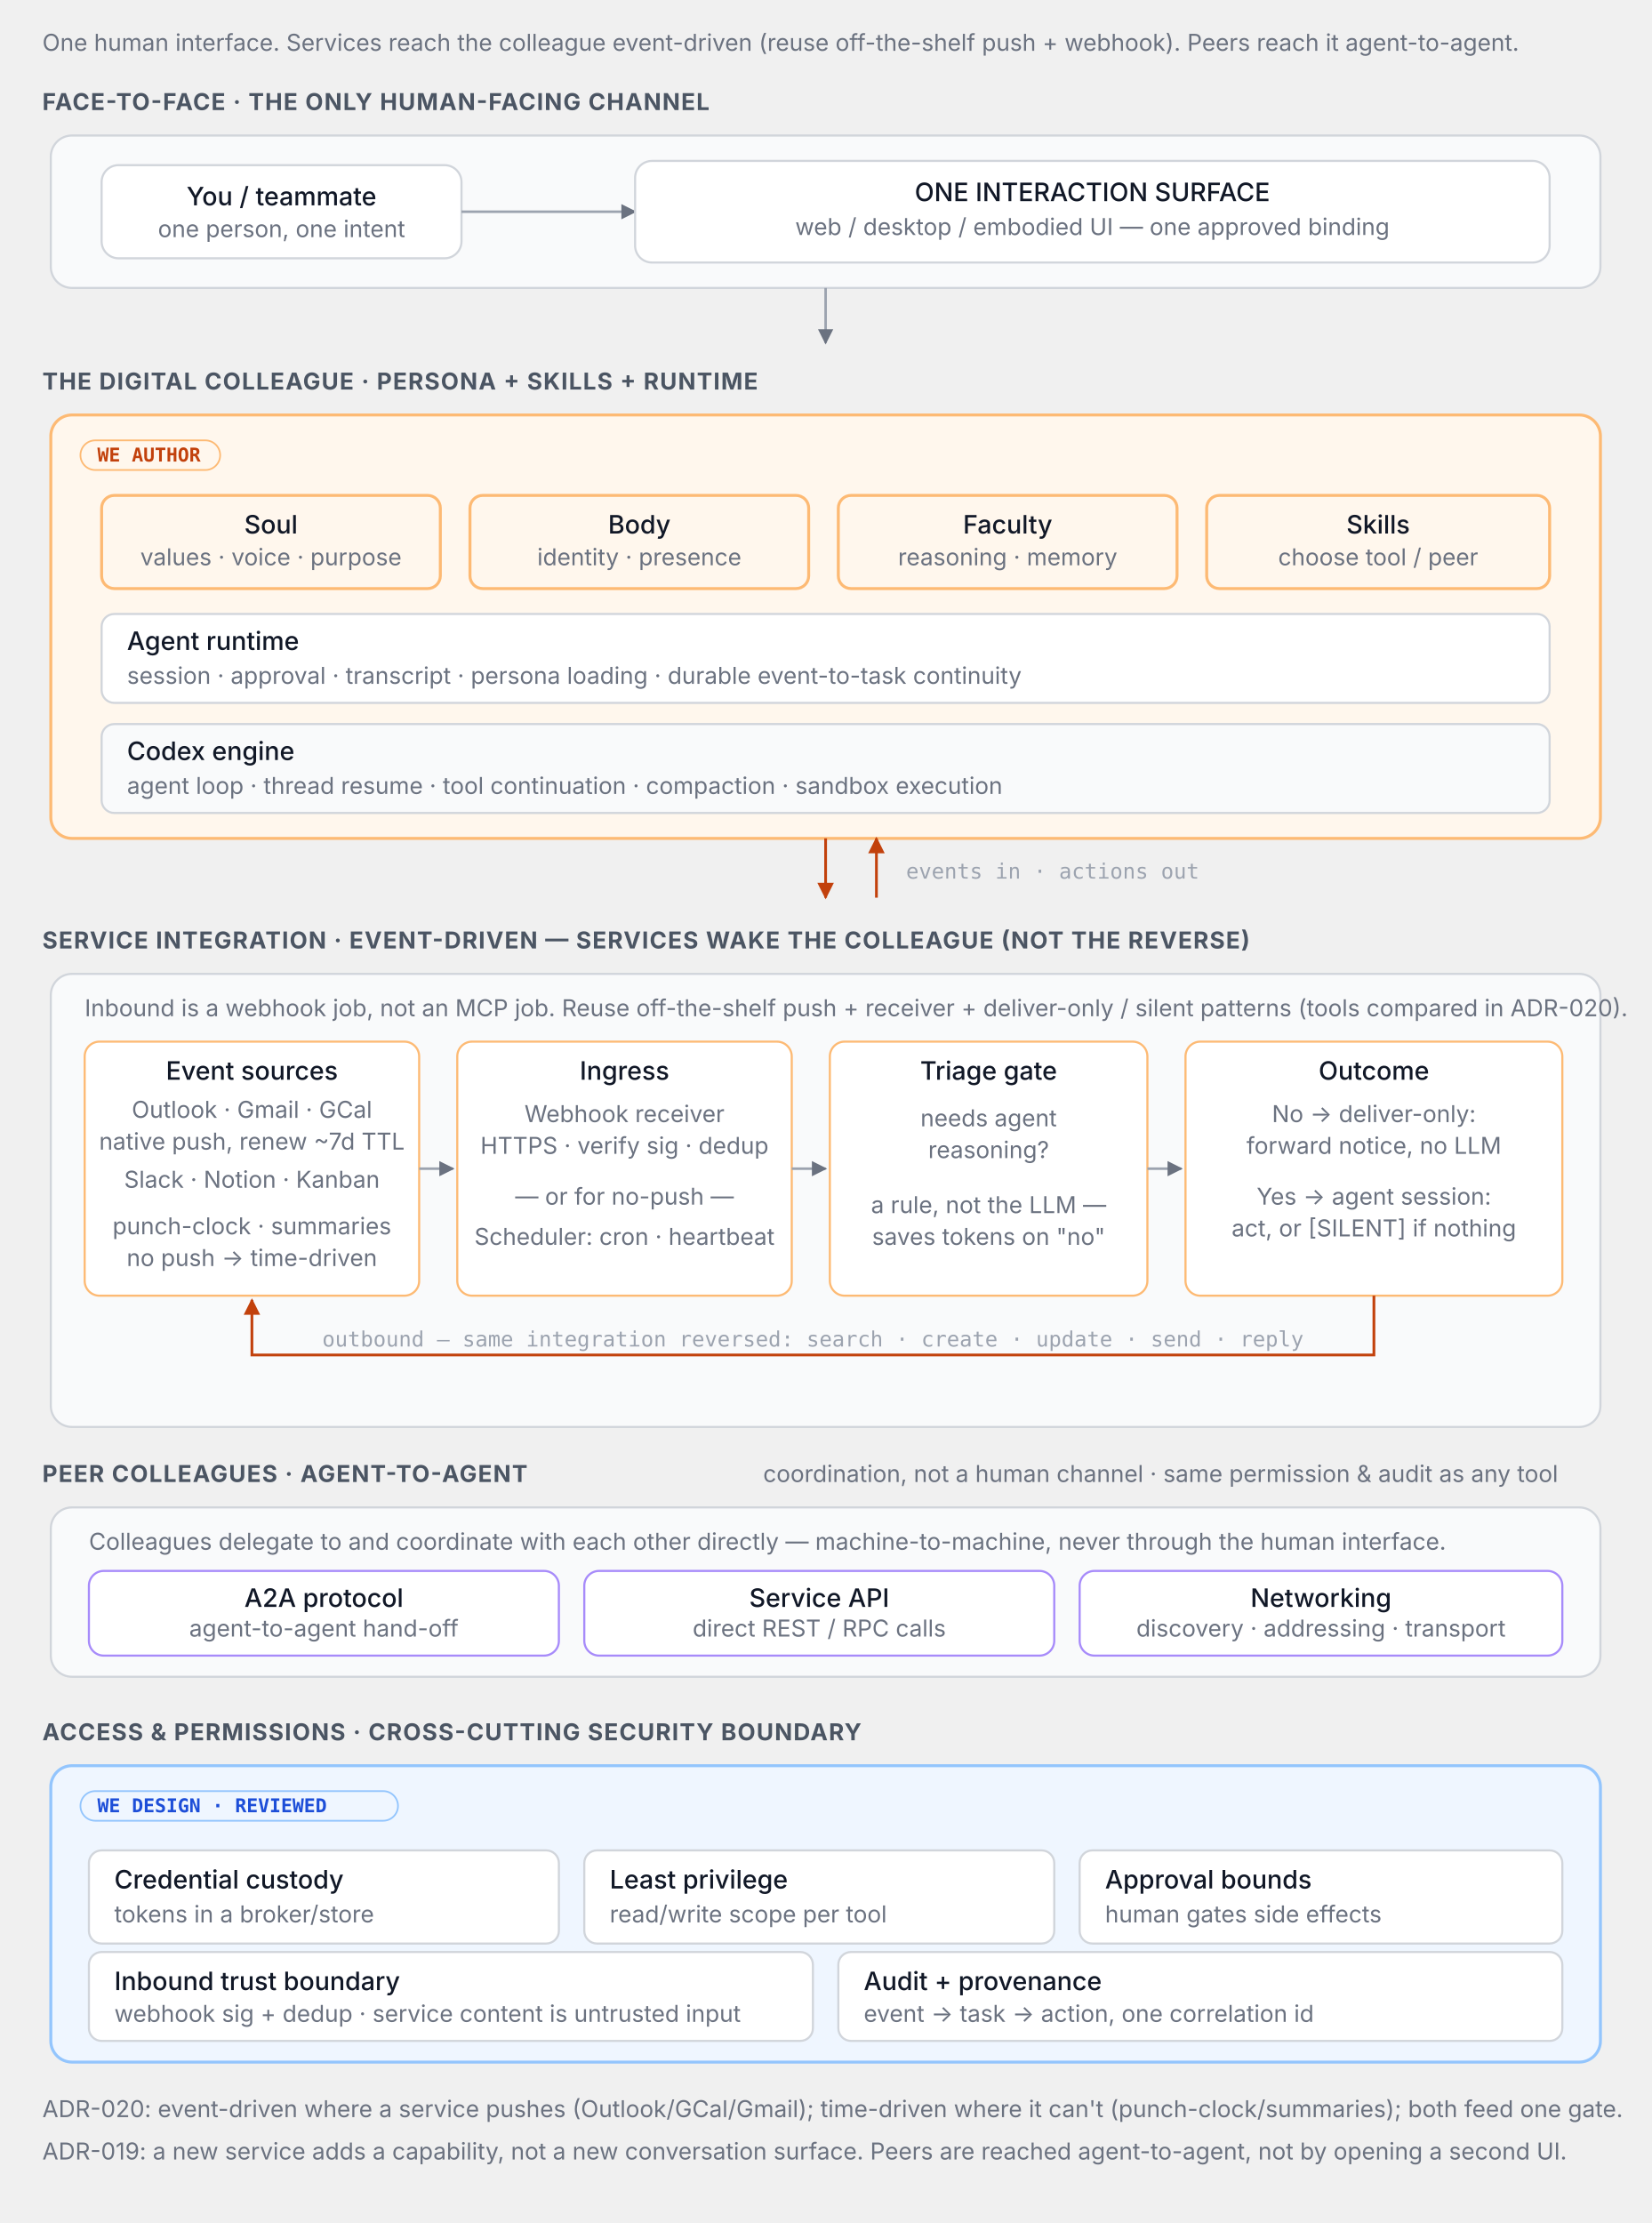
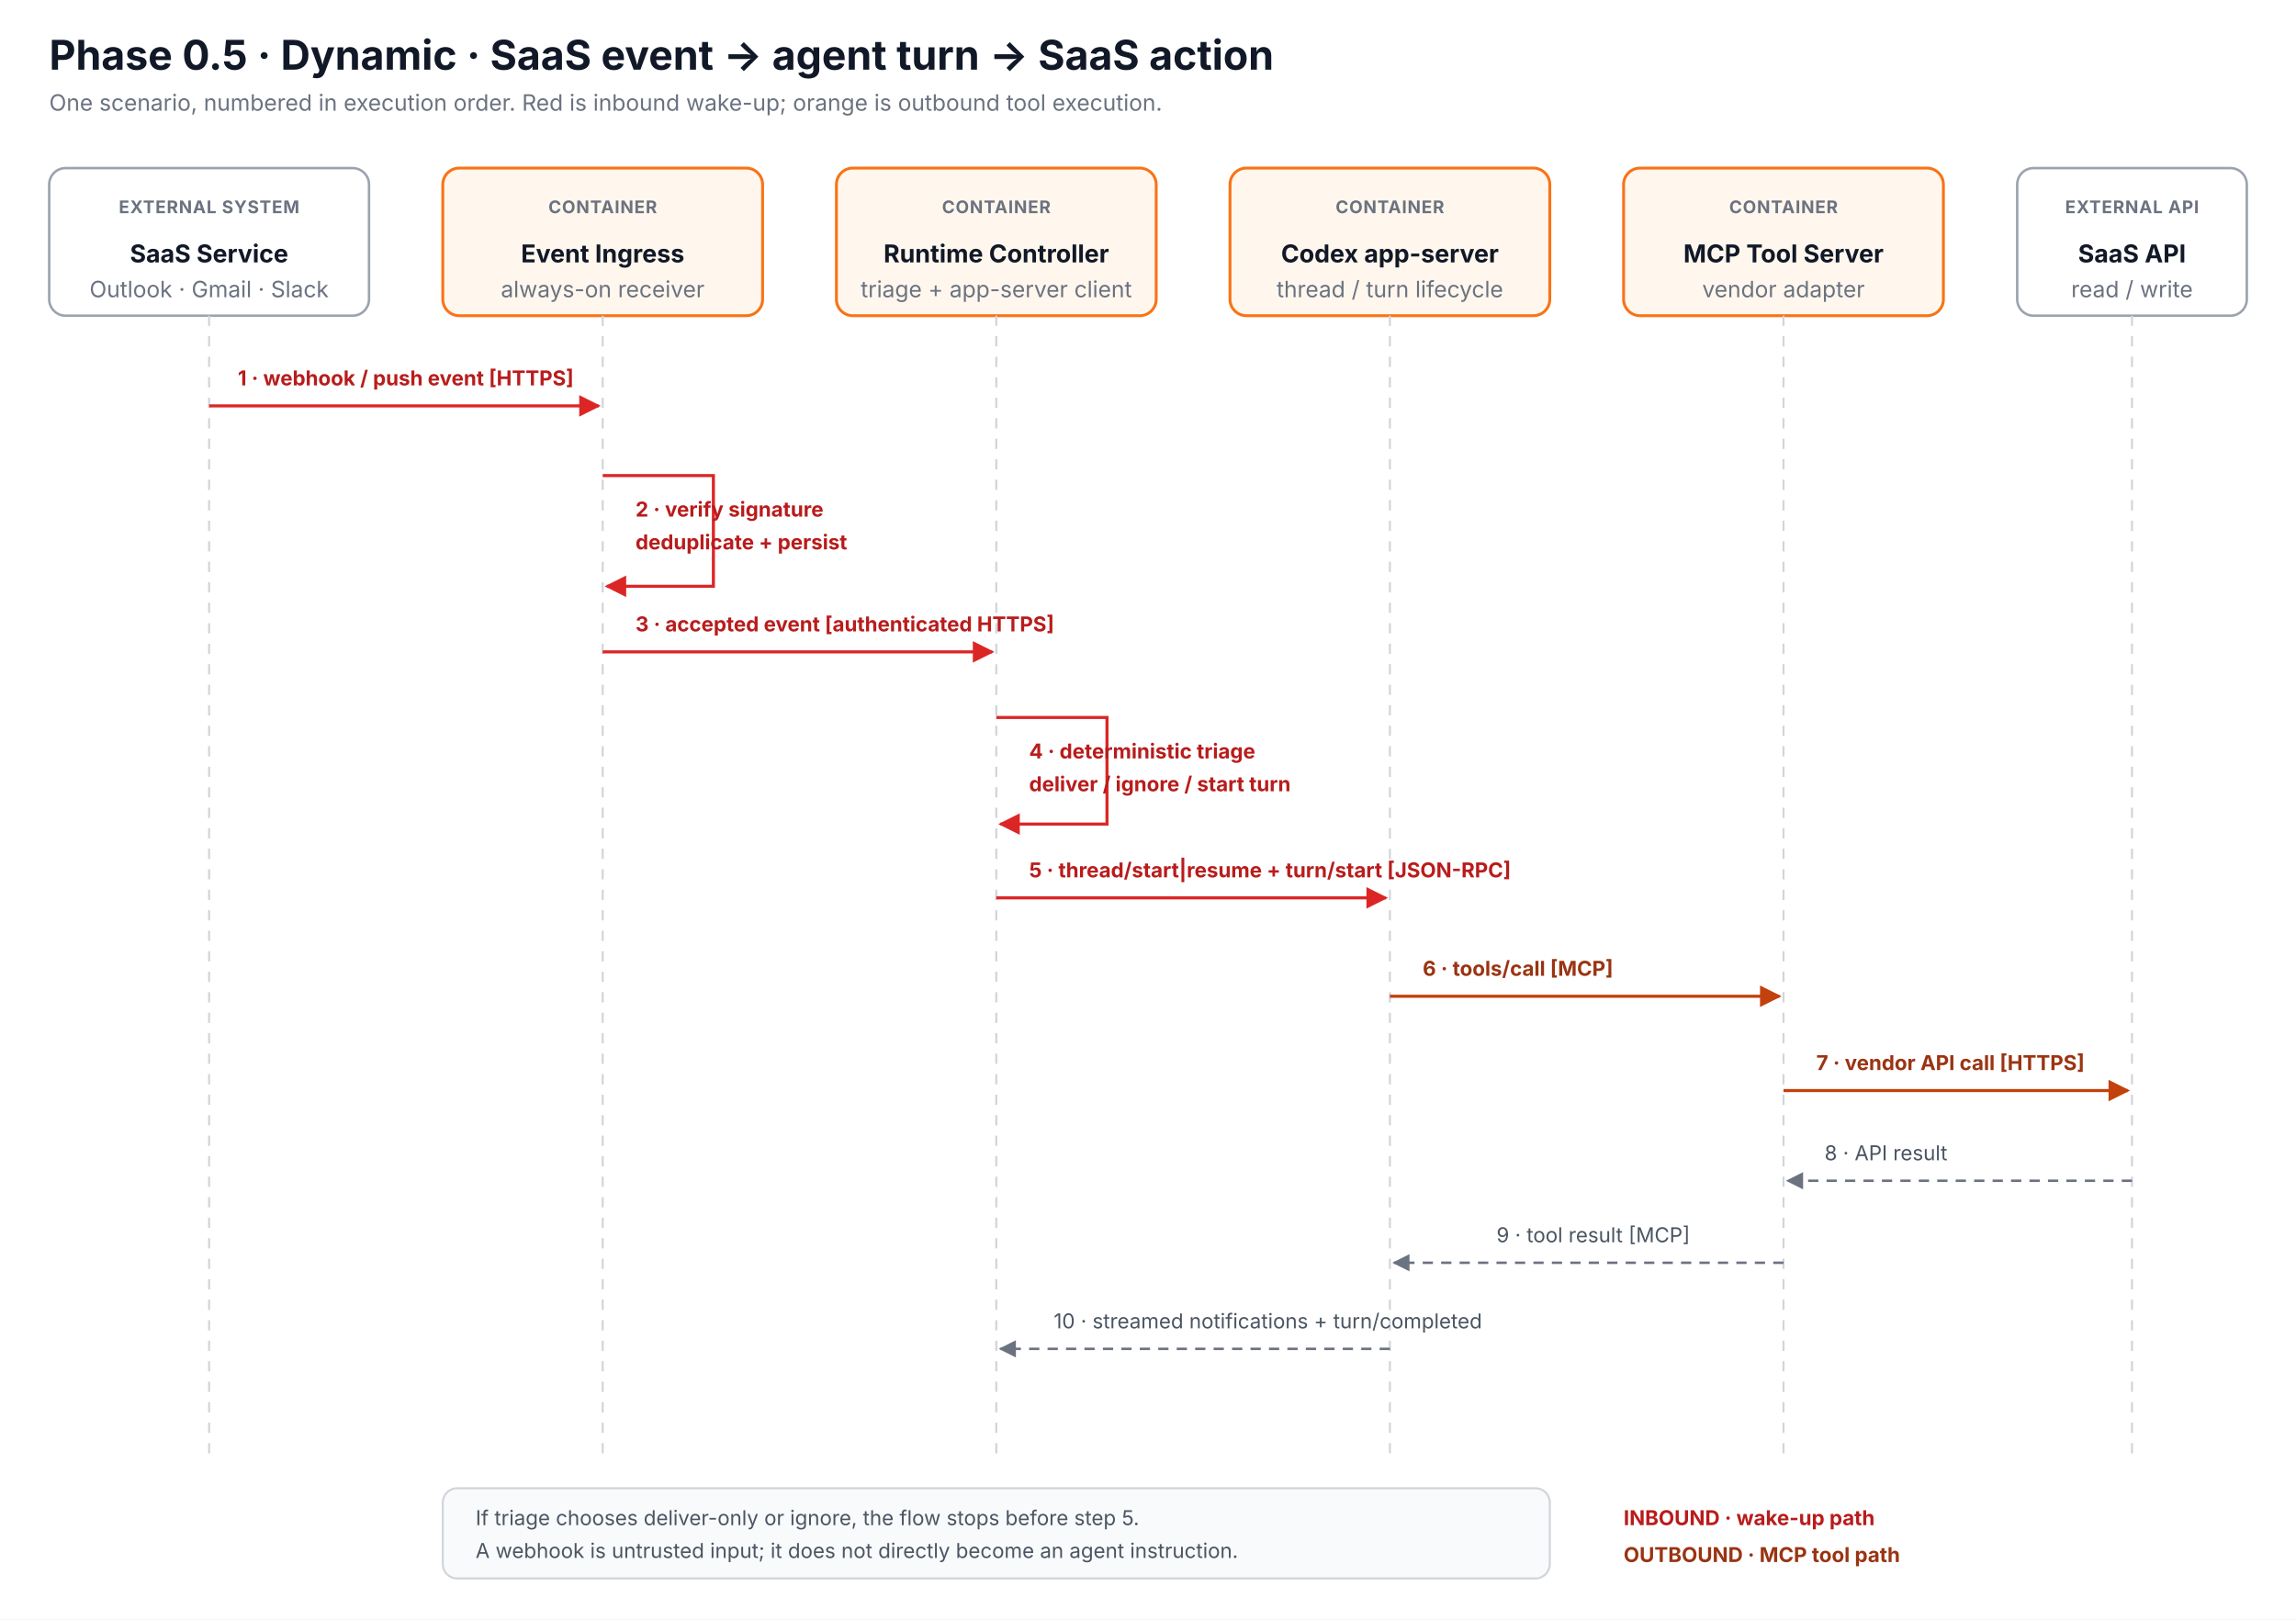
- <svg xmlns="http://www.w3.org/2000/svg" viewBox="0 0 780 1050" role="img" font-family="ui-sans-serif, system-ui, -apple-system, sans-serif">
+ <svg xmlns="http://www.w3.org/2000/svg" viewBox="0 0 1120 790" role="img" font-family="ui-sans-serif, system-ui, -apple-system, sans-serif">
  <defs>
-     <marker id="arr" viewBox="0 0 10 10" refX="9" refY="5" markerWidth="6" markerHeight="6" orient="auto">
+     <marker id="redArrow" viewBox="0 0 10 10" refX="9" refY="5" markerWidth="7" markerHeight="7" orient="auto">
+       <path d="M0,0 L10,5 L0,10 z" fill="#dc2626" />
+     </marker>
+     <marker id="orangeArrow" viewBox="0 0 10 10" refX="9" refY="5" markerWidth="7" markerHeight="7" orient="auto">
+       <path d="M0,0 L10,5 L0,10 z" fill="#c2410c" />
+     </marker>
+     <marker id="grayArrow" viewBox="0 0 10 10" refX="9" refY="5" markerWidth="7" markerHeight="7" orient="auto">
      <path d="M0,0 L10,5 L0,10 z" fill="#6b7280" />
-     </marker>
-     <marker id="arrOrange" viewBox="0 0 10 10" refX="9" refY="5" markerWidth="6" markerHeight="6" orient="auto">
-       <path d="M0,0 L10,5 L0,10 z" fill="#c2410c" />
    </marker>
  </defs>
  <style>
-     .label { font-size: 12px; font-weight: 500; fill: #111827; }
-     .sub { font-size: 11px; fill: #6b7280; }
-     .port { font-size: 10px; fill: #9ca3af; font-family: ui-monospace, monospace; }
-     .tier { font-size: 11px; font-weight: 700; fill: #4b5563; letter-spacing: 0.5px; }
-     .own { font-size: 9px; font-weight: 700; fill: #c2410c; font-family: ui-monospace, monospace; }
-     .sec { font-size: 9px; font-weight: 700; fill: #1d4ed8; font-family: ui-monospace, monospace; }
-     .edge { stroke: #9ca3af; stroke-width: 1.2; fill: none; }
-     .edgeTool { stroke: #c2410c; stroke-width: 1.3; fill: none; }
-     .box { fill: #ffffff; stroke: #d1d5db; stroke-width: 1; }
-     .boxOff { fill: #f9fafb; stroke: #d1d5db; stroke-width: 1; }
-     .boxOwn { fill: #fff7ed; stroke: #fdba74; stroke-width: 1.4; }
-     .boxSec { fill: #eff6ff; stroke: #93c5fd; stroke-width: 1.4; }
-     .chip { fill: #fff7ed; stroke: #fdba74; stroke-width: 0.8; }
-     .chipSec { fill: #eff6ff; stroke: #93c5fd; stroke-width: 0.8; }
-     .service { fill: #ffffff; stroke: #fdba74; stroke-width: 1; }
-     .stage { fill: #ffffff; stroke: #fdba74; stroke-width: 1; }
-     .peer { fill: #ffffff; stroke: #a78bfa; stroke-width: 1; }
+     .title { font-size: 20px; font-weight: 700; fill: #111827; }
+     .subtitle { font-size: 11px; fill: #6b7280; }
+     .participant { fill: #fff; stroke: #9ca3af; stroke-width: 1.2; }
+     .owned { fill: #fff7ed; stroke: #f97316; stroke-width: 1.4; }
+     .name { font-size: 12px; font-weight: 700; fill: #111827; }
+     .type { font-size: 8.5px; font-weight: 700; fill: #6b7280; letter-spacing: .35px; }
+     .life { stroke: #d1d5db; stroke-width: 1; stroke-dasharray: 5 5; }
+     .inbound { stroke: #dc2626; stroke-width: 1.5; fill: none; }
+     .outbound { stroke: #c2410c; stroke-width: 1.5; fill: none; }
+     .return { stroke: #6b7280; stroke-width: 1.2; stroke-dasharray: 5 4; fill: none; }
+     .stepIn { font-size: 10px; font-weight: 700; fill: #b91c1c; }
+     .stepOut { font-size: 10px; font-weight: 700; fill: #9a3412; }
+     .stepReturn { font-size: 10px; fill: #4b5563; }
+     .note { fill: #f9fafb; stroke: #d1d5db; stroke-width: 1; }
+     .noteText { font-size: 10px; fill: #4b5563; }
+     .legend { font-size: 10px; font-weight: 700; }
  </style>
-   <text x="20" y="24" class="sub">One human interface. Services reach the colleague event-driven (reuse off-the-shelf push + webhook). Peers reach it agent-to-agent.</text>
-   <text x="20" y="52" class="tier">FACE-TO-FACE · THE ONLY HUMAN-FACING CHANNEL</text>
-   <rect x="24" y="64" width="732" height="72" rx="10" class="boxOff" />
-   <rect x="48" y="78" width="170" height="44" rx="8" class="box" />
-   <text x="133" y="97" text-anchor="middle" class="label">You / teammate</text>
-   <text x="133" y="112" text-anchor="middle" class="sub">one person, one intent</text>
-   <line x1="218" y1="100" x2="300" y2="100" class="edge" marker-end="url(#arr)" />
-   <rect x="300" y="76" width="432" height="48" rx="8" class="box" />
-   <text x="516" y="95" text-anchor="middle" class="label">ONE INTERACTION SURFACE</text>
-   <text x="516" y="111" text-anchor="middle" class="sub">web / desktop / embodied UI — one approved binding</text>
-   <line x1="390" y1="136" x2="390" y2="162" class="edge" marker-end="url(#arr)" />
-   <text x="20" y="184" class="tier">THE DIGITAL COLLEAGUE · PERSONA + SKILLS + RUNTIME</text>
-   <rect x="24" y="196" width="732" height="200" rx="10" class="boxOwn" />
-   <rect x="38" y="208" width="66" height="14" rx="7" class="chip" />
-   <text x="46" y="218" class="own">WE AUTHOR</text>
-   <rect x="48" y="234" width="160" height="44" rx="6" class="boxOwn" />
-   <text x="128" y="252" text-anchor="middle" class="label">Soul</text>
-   <text x="128" y="267" text-anchor="middle" class="sub">values · voice · purpose</text>
-   <rect x="222" y="234" width="160" height="44" rx="6" class="boxOwn" />
-   <text x="302" y="252" text-anchor="middle" class="label">Body</text>
-   <text x="302" y="267" text-anchor="middle" class="sub">identity · presence</text>
-   <rect x="396" y="234" width="160" height="44" rx="6" class="boxOwn" />
-   <text x="476" y="252" text-anchor="middle" class="label">Faculty</text>
-   <text x="476" y="267" text-anchor="middle" class="sub">reasoning · memory</text>
-   <rect x="570" y="234" width="162" height="44" rx="6" class="boxOwn" />
-   <text x="651" y="252" text-anchor="middle" class="label">Skills</text>
-   <text x="651" y="267" text-anchor="middle" class="sub">choose tool / peer</text>
-   <rect x="48" y="290" width="684" height="42" rx="6" class="box" />
-   <text x="60" y="307" class="label">Agent runtime</text>
-   <text x="60" y="323" class="sub">session · approval · transcript · persona loading · durable event-to-task continuity</text>
-   <rect x="48" y="342" width="684" height="42" rx="6" class="boxOff" />
-   <text x="60" y="359" class="label">Codex engine</text>
-   <text x="60" y="375" class="sub">agent loop · thread resume · tool continuation · compaction · sandbox execution</text>
-   <line x1="390" y1="396" x2="390" y2="424" class="edgeTool" marker-end="url(#arrOrange)" />
-   <line x1="414" y1="424" x2="414" y2="396" class="edgeTool" marker-end="url(#arrOrange)" />
-   <text x="428" y="415" class="port">events in · actions out</text>
-   <text x="20" y="448" class="tier">SERVICE INTEGRATION · EVENT-DRIVEN — SERVICES WAKE THE COLLEAGUE (NOT THE REVERSE)</text>
-   <rect x="24" y="460" width="732" height="214" rx="10" class="boxOff" />
-   <text x="40" y="480" class="sub">Inbound is a webhook job, not an MCP job. Reuse off-the-shelf push + receiver + deliver-only / silent patterns (tools compared in ADR-020).</text>
-   <rect x="40" y="492" width="158" height="120" rx="7" class="stage" />
-   <text x="119" y="510" text-anchor="middle" class="label">Event sources</text>
-   <text x="119" y="528" text-anchor="middle" class="sub">Outlook · Gmail · GCal</text>
-   <text x="119" y="543" text-anchor="middle" class="sub">native push, renew ~7d TTL</text>
-   <text x="119" y="561" text-anchor="middle" class="sub">Slack · Notion · Kanban</text>
-   <text x="119" y="583" text-anchor="middle" class="sub">punch-clock · summaries</text>
-   <text x="119" y="598" text-anchor="middle" class="sub">no push → time-driven</text>
-   <rect x="216" y="492" width="158" height="120" rx="7" class="stage" />
-   <text x="295" y="510" text-anchor="middle" class="label">Ingress</text>
-   <text x="295" y="530" text-anchor="middle" class="sub">Webhook receiver</text>
-   <text x="295" y="545" text-anchor="middle" class="sub">HTTPS · verify sig · dedup</text>
-   <text x="295" y="569" text-anchor="middle" class="sub">— or for no-push —</text>
-   <text x="295" y="588" text-anchor="middle" class="sub">Scheduler: cron · heartbeat</text>
-   <rect x="392" y="492" width="150" height="120" rx="7" class="stage" />
-   <text x="467" y="510" text-anchor="middle" class="label">Triage gate</text>
-   <text x="467" y="532" text-anchor="middle" class="sub">needs agent</text>
-   <text x="467" y="547" text-anchor="middle" class="sub">reasoning?</text>
-   <text x="467" y="573" text-anchor="middle" class="sub">a rule, not the LLM —</text>
-   <text x="467" y="588" text-anchor="middle" class="sub">saves tokens on "no"</text>
-   <rect x="560" y="492" width="178" height="120" rx="7" class="stage" />
-   <text x="649" y="510" text-anchor="middle" class="label">Outcome</text>
-   <text x="649" y="530" text-anchor="middle" class="sub">No → deliver-only:</text>
-   <text x="649" y="545" text-anchor="middle" class="sub">forward notice, no LLM</text>
-   <text x="649" y="569" text-anchor="middle" class="sub">Yes → agent session:</text>
-   <text x="649" y="584" text-anchor="middle" class="sub">act, or [SILENT] if nothing</text>
-   <line x1="198" y1="552" x2="214" y2="552" class="edge" marker-end="url(#arr)" />
-   <line x1="374" y1="552" x2="390" y2="552" class="edge" marker-end="url(#arr)" />
-   <line x1="542" y1="552" x2="558" y2="552" class="edge" marker-end="url(#arr)" />
-   <path d="M 649 612 L 649 640 L 119 640 L 119 614" class="edgeTool" fill="none" marker-end="url(#arrOrange)" />
-   <text x="384" y="636" text-anchor="middle" class="port">outbound — same integration reversed: search · create · update · send · reply</text>
-   <text x="20" y="700" class="tier">PEER COLLEAGUES · AGENT-TO-AGENT</text>
-   <text x="736" y="700" text-anchor="end" class="sub">coordination, not a human channel · same permission &amp; audit as any tool</text>
-   <rect x="24" y="712" width="732" height="80" rx="10" class="boxOff" />
-   <text x="42" y="732" class="sub">Colleagues delegate to and coordinate with each other directly — machine-to-machine, never through the human interface.</text>
-   <rect x="42" y="742" width="222" height="40" rx="7" class="peer" />
-   <text x="153" y="759" text-anchor="middle" class="label">A2A protocol</text>
-   <text x="153" y="773" text-anchor="middle" class="sub">agent-to-agent hand-off</text>
-   <rect x="276" y="742" width="222" height="40" rx="7" class="peer" />
-   <text x="387" y="759" text-anchor="middle" class="label">Service API</text>
-   <text x="387" y="773" text-anchor="middle" class="sub">direct REST / RPC calls</text>
-   <rect x="510" y="742" width="228" height="40" rx="7" class="peer" />
-   <text x="624" y="759" text-anchor="middle" class="label">Networking</text>
-   <text x="624" y="773" text-anchor="middle" class="sub">discovery · addressing · transport</text>
-   <text x="20" y="822" class="tier">ACCESS &amp; PERMISSIONS · CROSS-CUTTING SECURITY BOUNDARY</text>
-   <rect x="24" y="834" width="732" height="140" rx="10" class="boxSec" />
-   <rect x="38" y="846" width="150" height="14" rx="7" class="chipSec" />
-   <text x="46" y="856" class="sec">WE DESIGN · REVIEWED</text>
-   <rect x="42" y="874" width="222" height="44" rx="6" class="box" />
-   <text x="54" y="892" class="label">Credential custody</text>
-   <text x="54" y="908" class="sub">tokens in a broker/store</text>
-   <rect x="276" y="874" width="222" height="44" rx="6" class="box" />
-   <text x="288" y="892" class="label">Least privilege</text>
-   <text x="288" y="908" class="sub">read/write scope per tool</text>
-   <rect x="510" y="874" width="228" height="44" rx="6" class="box" />
-   <text x="522" y="892" class="label">Approval bounds</text>
-   <text x="522" y="908" class="sub">human gates side effects</text>
-   <rect x="42" y="922" width="342" height="42" rx="6" class="box" />
-   <text x="54" y="940" class="label">Inbound trust boundary</text>
-   <text x="54" y="955" class="sub">webhook sig + dedup · service content is untrusted input</text>
-   <rect x="396" y="922" width="342" height="42" rx="6" class="box" />
-   <text x="408" y="940" class="label">Audit + provenance</text>
-   <text x="408" y="955" class="sub">event → task → action, one correlation id</text>
-   <text x="20" y="1000" class="sub">ADR-020: event-driven where a service pushes (Outlook/GCal/Gmail); time-driven where it can't (punch-clock/summaries); both feed one gate.</text>
-   <text x="20" y="1020" class="sub">ADR-019: a new service adds a capability, not a new conversation surface. Peers are reached agent-to-agent, not by opening a second UI.</text>
+   <rect width="1120" height="790" fill="#ffffff" />
+   <text x="24" y="34" class="title">Phase 0.5 · Dynamic · SaaS event → agent turn → SaaS action</text>
+   <text x="24" y="54" class="subtitle">One scenario, numbered in execution order. Red is inbound wake-up; orange is outbound tool execution.</text>
+   <rect x="24" y="82" width="156" height="72" rx="8" class="participant" />
+   <text x="102" y="104" text-anchor="middle" class="type">EXTERNAL SYSTEM</text>
+   <text x="102" y="128" text-anchor="middle" class="name">SaaS Service</text>
+   <text x="102" y="145" text-anchor="middle" class="subtitle">Outlook · Gmail · Slack</text>
+   <rect x="216" y="82" width="156" height="72" rx="8" class="owned" />
+   <text x="294" y="104" text-anchor="middle" class="type">CONTAINER</text>
+   <text x="294" y="128" text-anchor="middle" class="name">Event Ingress</text>
+   <text x="294" y="145" text-anchor="middle" class="subtitle">always-on receiver</text>
+   <rect x="408" y="82" width="156" height="72" rx="8" class="owned" />
+   <text x="486" y="104" text-anchor="middle" class="type">CONTAINER</text>
+   <text x="486" y="128" text-anchor="middle" class="name">Runtime Controller</text>
+   <text x="486" y="145" text-anchor="middle" class="subtitle">triage + app-server client</text>
+   <rect x="600" y="82" width="156" height="72" rx="8" class="owned" />
+   <text x="678" y="104" text-anchor="middle" class="type">CONTAINER</text>
+   <text x="678" y="128" text-anchor="middle" class="name">Codex app-server</text>
+   <text x="678" y="145" text-anchor="middle" class="subtitle">thread / turn lifecycle</text>
+   <rect x="792" y="82" width="156" height="72" rx="8" class="owned" />
+   <text x="870" y="104" text-anchor="middle" class="type">CONTAINER</text>
+   <text x="870" y="128" text-anchor="middle" class="name">MCP Tool Server</text>
+   <text x="870" y="145" text-anchor="middle" class="subtitle">vendor adapter</text>
+   <rect x="984" y="82" width="112" height="72" rx="8" class="participant" />
+   <text x="1040" y="104" text-anchor="middle" class="type">EXTERNAL API</text>
+   <text x="1040" y="128" text-anchor="middle" class="name">SaaS API</text>
+   <text x="1040" y="145" text-anchor="middle" class="subtitle">read / write</text>
+   <line x1="102" y1="154" x2="102" y2="710" class="life" />
+   <line x1="294" y1="154" x2="294" y2="710" class="life" />
+   <line x1="486" y1="154" x2="486" y2="710" class="life" />
+   <line x1="678" y1="154" x2="678" y2="710" class="life" />
+   <line x1="870" y1="154" x2="870" y2="710" class="life" />
+   <line x1="1040" y1="154" x2="1040" y2="710" class="life" />
+   <line x1="102" y1="198" x2="292" y2="198" class="inbound" marker-end="url(#redArrow)" />
+   <text x="116" y="188" class="stepIn">1 · webhook / push event [HTTPS]</text>
+   <path d="M294 232 h54 v54 h-52" class="inbound" marker-end="url(#redArrow)" />
+   <text x="310" y="252" class="stepIn">2 · verify signature</text>
+   <text x="310" y="268" class="stepIn">deduplicate + persist</text>
+   <line x1="294" y1="318" x2="484" y2="318" class="inbound" marker-end="url(#redArrow)" />
+   <text x="310" y="308" class="stepIn">3 · accepted event [authenticated HTTPS]</text>
+   <path d="M486 350 h54 v52 h-52" class="inbound" marker-end="url(#redArrow)" />
+   <text x="502" y="370" class="stepIn">4 · deterministic triage</text>
+   <text x="502" y="386" class="stepIn">deliver / ignore / start turn</text>
+   <line x1="486" y1="438" x2="676" y2="438" class="inbound" marker-end="url(#redArrow)" />
+   <text x="502" y="428" class="stepIn">5 · thread/start|resume + turn/start [JSON-RPC]</text>
+   <line x1="678" y1="486" x2="868" y2="486" class="outbound" marker-end="url(#orangeArrow)" />
+   <text x="694" y="476" class="stepOut">6 · tools/call [MCP]</text>
+   <line x1="870" y1="532" x2="1038" y2="532" class="outbound" marker-end="url(#orangeArrow)" />
+   <text x="886" y="522" class="stepOut">7 · vendor API call [HTTPS]</text>
+   <line x1="1040" y1="576" x2="872" y2="576" class="return" marker-end="url(#grayArrow)" />
+   <text x="890" y="566" class="stepReturn">8 · API result</text>
+   <line x1="870" y1="616" x2="680" y2="616" class="return" marker-end="url(#grayArrow)" />
+   <text x="730" y="606" class="stepReturn">9 · tool result [MCP]</text>
+   <line x1="678" y1="658" x2="488" y2="658" class="return" marker-end="url(#grayArrow)" />
+   <text x="514" y="648" class="stepReturn">10 · streamed notifications + turn/completed</text>
+   <rect x="216" y="726" width="540" height="44" rx="7" class="note" />
+   <text x="232" y="744" class="noteText">If triage chooses deliver-only or ignore, the flow stops before step 5.</text>
+   <text x="232" y="760" class="noteText">A webhook is untrusted input; it does not directly become an agent instruction.</text>
+   <text x="792" y="744" class="legend" fill="#b91c1c">INBOUND · wake-up path</text>
+   <text x="792" y="762" class="legend" fill="#9a3412">OUTBOUND · MCP tool path</text>
</svg>
